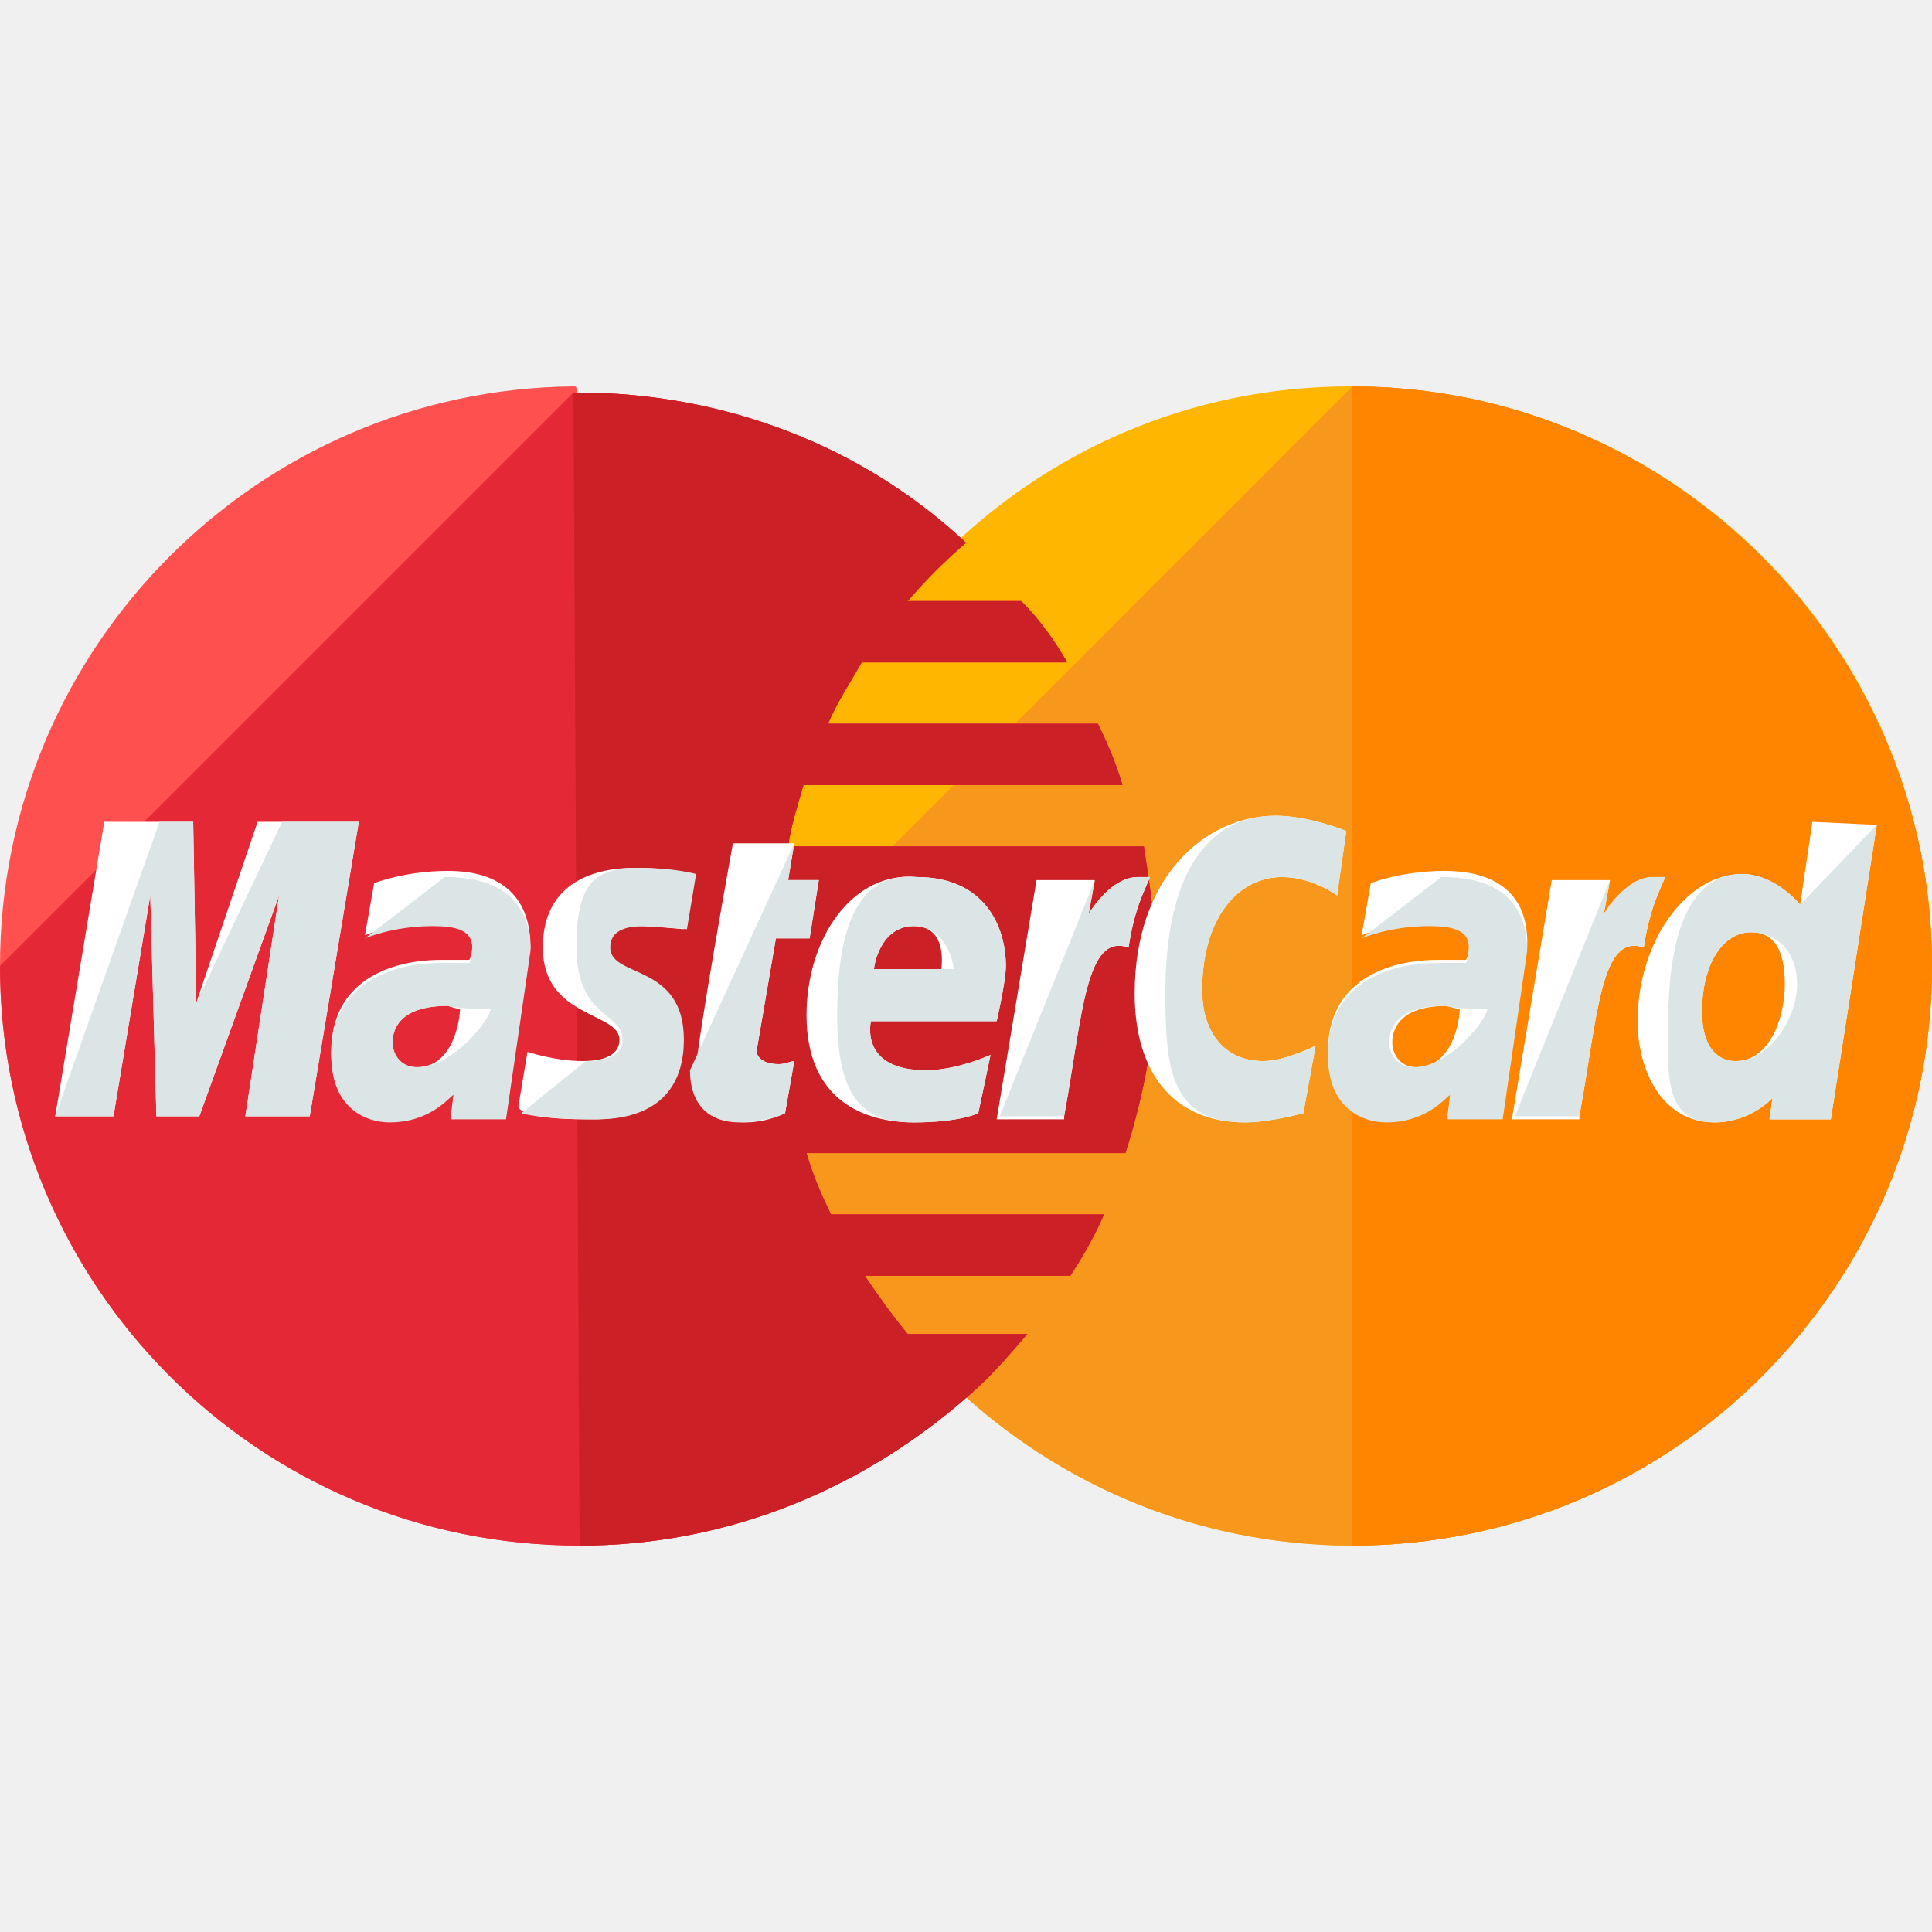
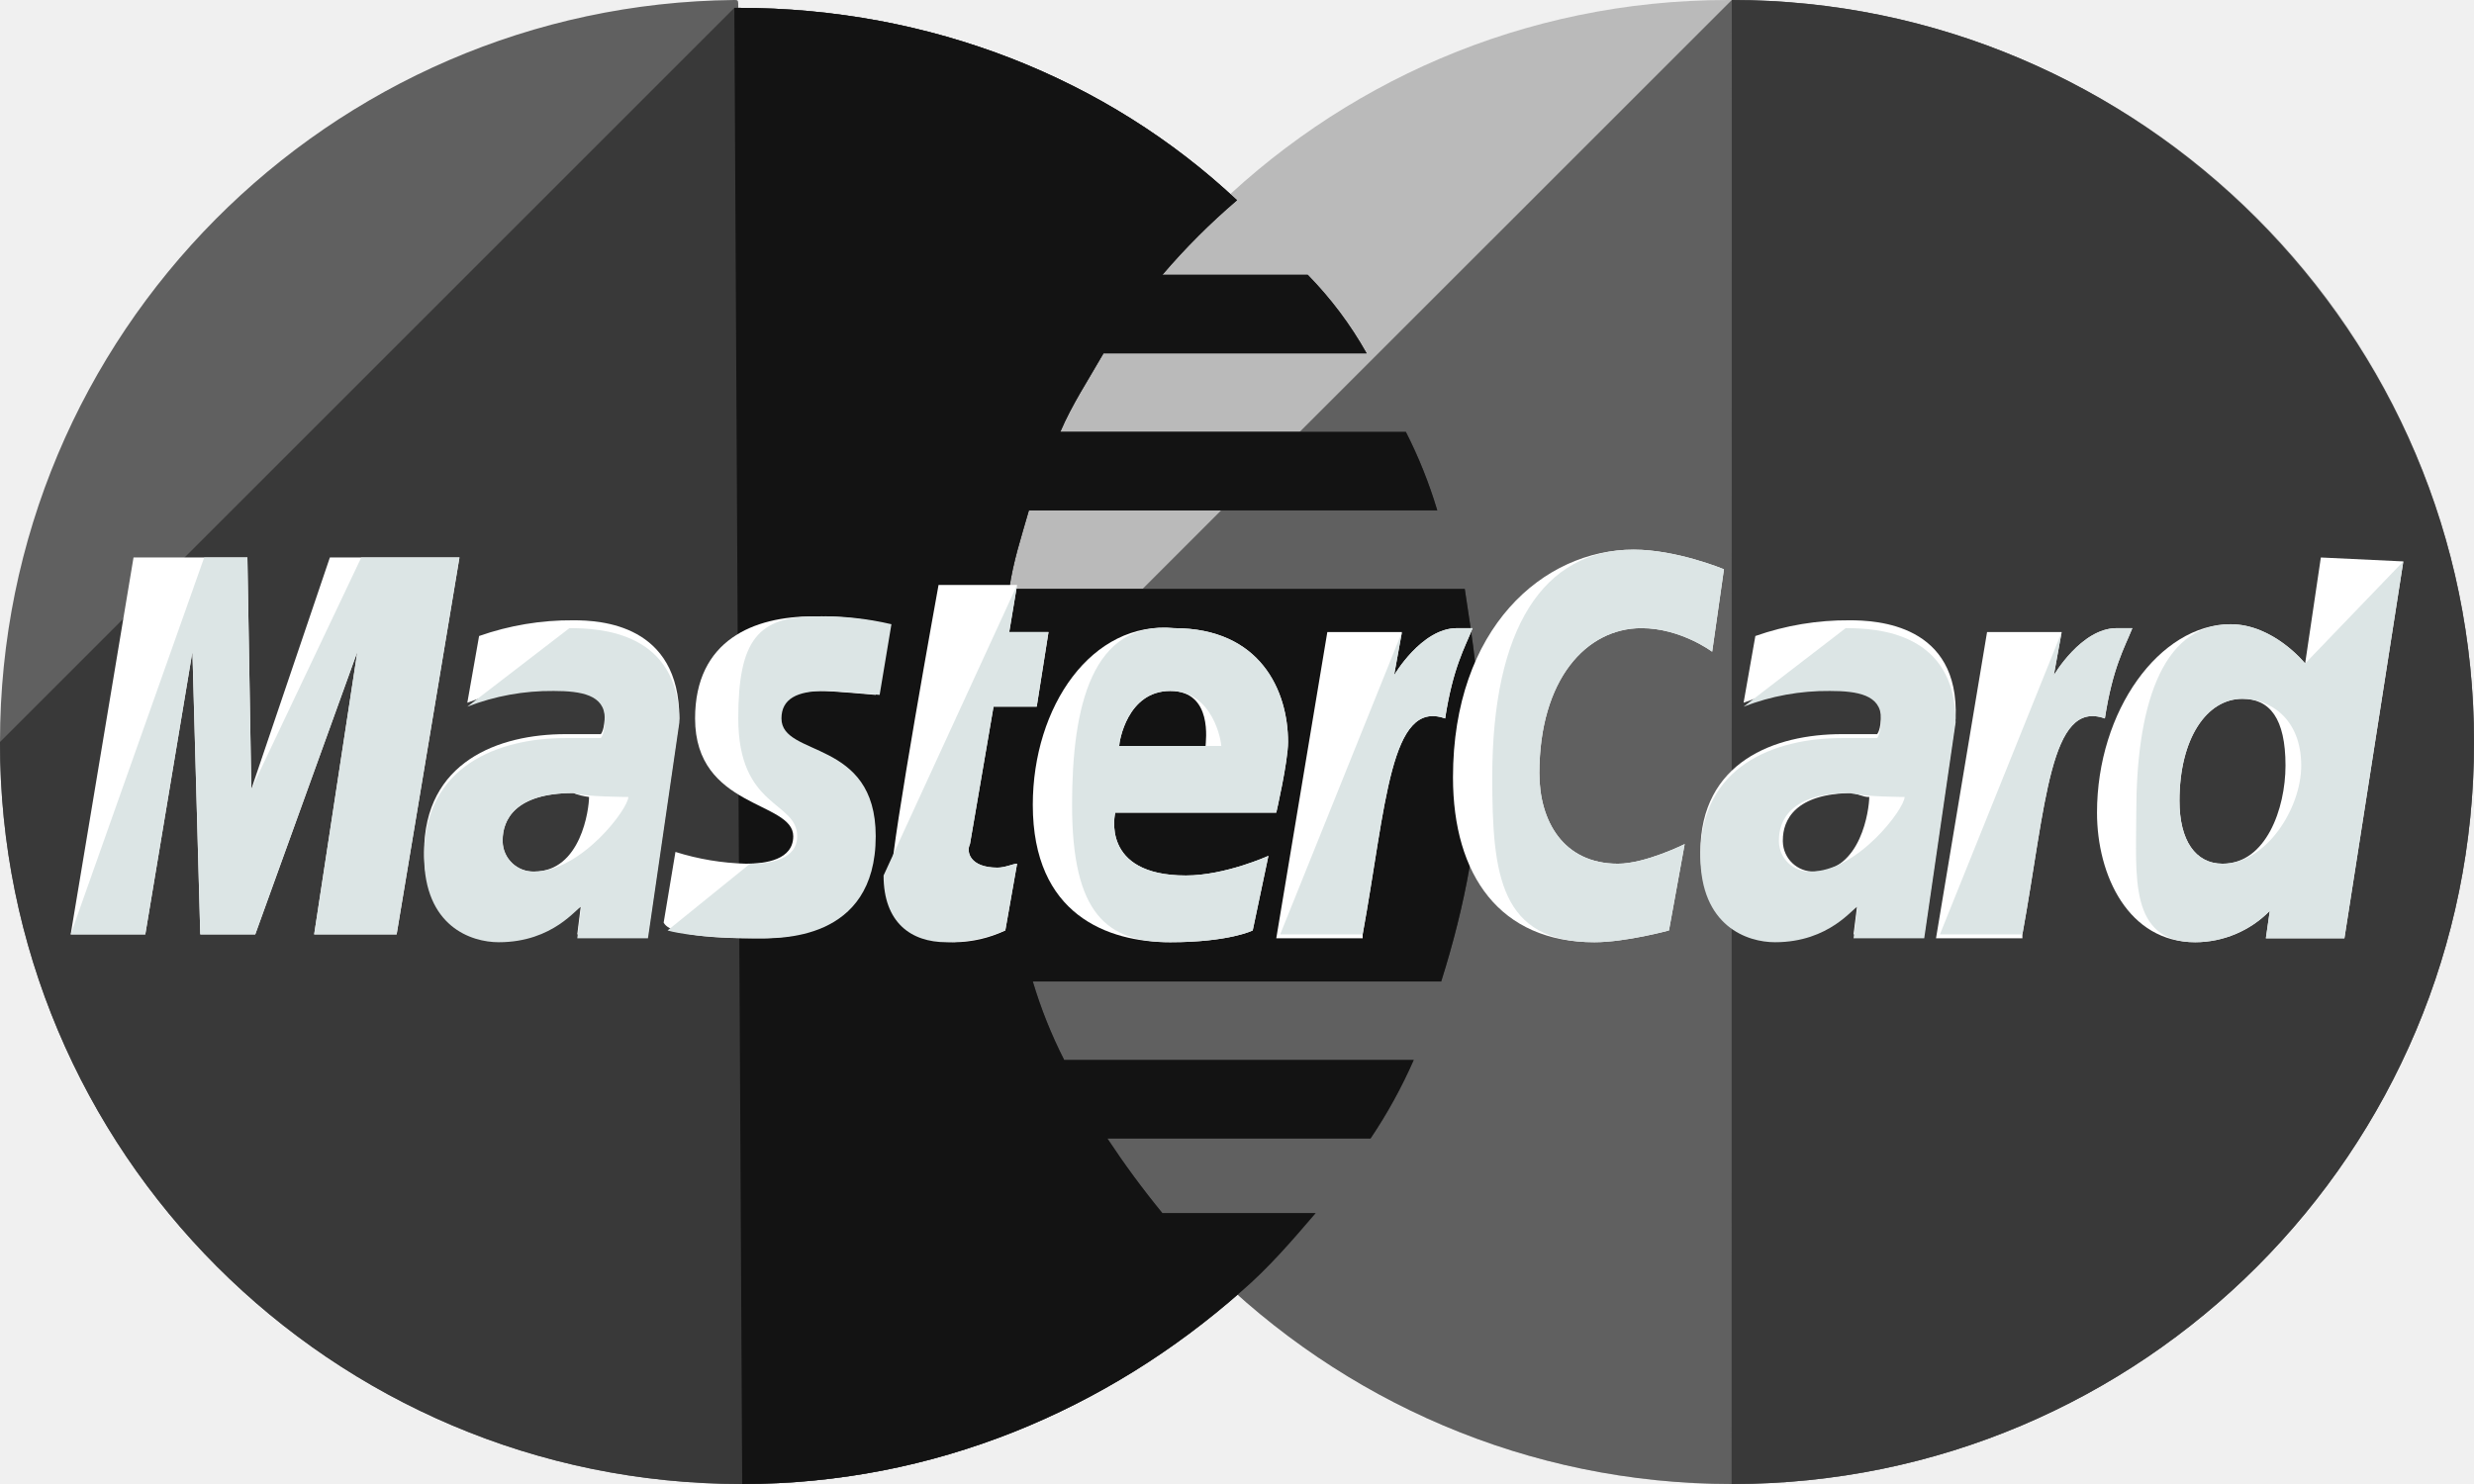
- <svg xmlns="http://www.w3.org/2000/svg" version="1.1" id="Layer_1" x="0px" y="0px" viewBox="0 0 504 504" style="enable-background:new 0 0 504 504;" xml:space="preserve">
-   <path style="fill:#FFB600;" d="M504,252c0,83.2-67.2,151.2-151.2,151.2c-83.2,0-151.2-68-151.2-151.2l0,0  c0-83.2,67.2-151.2,150.4-151.2C436.8,100.8,504,168.8,504,252L504,252z" />
-   <path style="fill:#F7981D;" d="M352.8,100.8c83.2,0,151.2,68,151.2,151.2l0,0c0,83.2-67.2,151.2-151.2,151.2  c-83.2,0-151.2-68-151.2-151.2" />
-   <path style="fill:#FF8500;" d="M352.8,100.8c83.2,0,151.2,68,151.2,151.2l0,0c0,83.2-67.2,151.2-151.2,151.2" />
-   <path style="fill:#FF5050;" d="M149.6,100.8C67.2,101.6,0,168.8,0,252s67.2,151.2,151.2,151.2c39.2,0,74.4-15.2,101.6-39.2l0,0l0,0  c5.6-4.8,10.4-10.4,15.2-16h-31.2c-4-4.8-8-10.4-11.2-15.2h53.6c3.2-4.8,6.4-10.4,8.8-16h-71.2c-2.4-4.8-4.8-10.4-6.4-16h83.2  c4.8-15.2,8-31.2,8-48c0-11.2-1.6-21.6-3.2-32h-92.8c0.8-5.6,2.4-10.4,4-16h83.2c-1.6-5.6-4-11.2-6.4-16H216  c2.4-5.6,5.6-10.4,8.8-16h53.6c-3.2-5.6-7.2-11.2-12-16h-29.6c4.8-5.6,9.6-10.4,15.2-15.2c-26.4-24.8-62.4-39.2-101.6-39.2  C150.4,100.8,150.4,100.8,149.6,100.8z" />
-   <path style="fill:#E52836;" d="M0,252c0,83.2,67.2,151.2,151.2,151.2c39.2,0,74.4-15.2,101.6-39.2l0,0l0,0  c5.6-4.8,10.4-10.4,15.2-16h-31.2c-4-4.8-8-10.4-11.2-15.2h53.6c3.2-4.8,6.4-10.4,8.8-16h-71.2c-2.4-4.8-4.8-10.4-6.4-16h83.2  c4.8-15.2,8-31.2,8-48c0-11.2-1.6-21.6-3.2-32h-92.8c0.8-5.6,2.4-10.4,4-16h83.2c-1.6-5.6-4-11.2-6.4-16H216  c2.4-5.6,5.6-10.4,8.8-16h53.6c-3.2-5.6-7.2-11.2-12-16h-29.6c4.8-5.6,9.6-10.4,15.2-15.2c-26.4-24.8-62.4-39.2-101.6-39.2h-0.8" />
-   <path style="fill:#CB2026;" d="M151.2,403.2c39.2,0,74.4-15.2,101.6-39.2l0,0l0,0c5.6-4.8,10.4-10.4,15.2-16h-31.2  c-4-4.8-8-10.4-11.2-15.2h53.6c3.2-4.8,6.4-10.4,8.8-16h-71.2c-2.4-4.8-4.8-10.4-6.4-16h83.2c4.8-15.2,8-31.2,8-48  c0-11.2-1.6-21.6-3.2-32h-92.8c0.8-5.6,2.4-10.4,4-16h83.2c-1.6-5.6-4-11.2-6.4-16H216c2.4-5.6,5.6-10.4,8.8-16h53.6  c-3.2-5.6-7.2-11.2-12-16h-29.6c4.8-5.6,9.6-10.4,15.2-15.2c-26.4-24.8-62.4-39.2-101.6-39.2h-0.8" />
-   <g>
-     <path style="fill:#FFFFFF;" d="M204.8,290.4l2.4-13.6c-0.8,0-2.4,0.8-4,0.8c-5.6,0-6.4-3.2-5.6-4.8l4.8-28h8.8l2.4-15.2h-8l1.6-9.6   h-16c0,0-9.6,52.8-9.6,59.2c0,9.6,5.6,13.6,12.8,13.6C199.2,292.8,203.2,291.2,204.8,290.4z" />
-     <path style="fill:#FFFFFF;" d="M210.4,264.8c0,22.4,15.2,28,28,28c12,0,16.8-2.4,16.8-2.4l3.2-15.2c0,0-8.8,4-16.8,4   c-17.6,0-14.4-12.8-14.4-12.8H260c0,0,2.4-10.4,2.4-14.4c0-10.4-5.6-23.2-23.2-23.2C222.4,227.2,210.4,244.8,210.4,264.8z    M238.4,241.6c8.8,0,7.2,10.4,7.2,11.2H228C228,252,229.6,241.6,238.4,241.6z" />
-     <path style="fill:#FFFFFF;" d="M340,290.4l3.2-17.6c0,0-8,4-13.6,4c-11.2,0-16-8.8-16-18.4c0-19.2,9.6-29.6,20.8-29.6   c8,0,14.4,4.8,14.4,4.8l2.4-16.8c0,0-9.6-4-18.4-4c-18.4,0-36.8,16-36.8,46.4c0,20,9.6,33.6,28.8,33.6   C331.2,292.8,340,290.4,340,290.4z" />
-     <path style="fill:#FFFFFF;" d="M116.8,227.2c-11.2,0-19.2,3.2-19.2,3.2L95.2,244c0,0,7.2-3.2,17.6-3.2c5.6,0,10.4,0.8,10.4,5.6   c0,3.2-0.8,4-0.8,4s-4.8,0-7.2,0c-13.6,0-28.8,5.6-28.8,24c0,14.4,9.6,17.6,15.2,17.6c11.2,0,16-7.2,16.8-7.2l-0.8,6.4H132l6.4-44   C138.4,228,122.4,227.2,116.8,227.2z M120,263.2c0,2.4-1.6,15.2-11.2,15.2c-4.8,0-6.4-4-6.4-6.4c0-4,2.4-9.6,14.4-9.6   C119.2,263.2,120,263.2,120,263.2z" />
-     <path style="fill:#FFFFFF;" d="M153.6,292c4,0,24,0.8,24-20.8c0-20-19.2-16-19.2-24c0-4,3.2-5.6,8.8-5.6c2.4,0,11.2,0.8,11.2,0.8   l2.4-14.4c0,0-5.6-1.6-15.2-1.6c-12,0-24,4.8-24,20.8c0,18.4,20,16.8,20,24c0,4.8-5.6,5.6-9.6,5.6c-7.2,0-14.4-2.4-14.4-2.4   l-2.4,14.4C136,290.4,140,292,153.6,292z" />
-     <path style="fill:#FFFFFF;" d="M472.8,214.4l-3.2,21.6c0,0-6.4-8-15.2-8c-14.4,0-27.2,17.6-27.2,38.4c0,12.8,6.4,26.4,20,26.4   c9.6,0,15.2-6.4,15.2-6.4l-0.8,5.6h16l12-76.8L472.8,214.4z M465.6,256.8c0,8.8-4,20-12.8,20c-5.6,0-8.8-4.8-8.8-12.8   c0-12.8,5.6-20.8,12.8-20.8C462.4,243.2,465.6,247.2,465.6,256.8z" />
-     <path style="fill:#FFFFFF;" d="M29.6,291.2l9.6-57.6l1.6,57.6H52l20.8-57.6L64,291.2h16.8l12.8-76.8H67.2l-16,47.2l-0.8-47.2H27.2   l-12.8,76.8H29.6z" />
-     <path style="fill:#FFFFFF;" d="M277.6,291.2c4.8-26.4,5.6-48,16.8-44c1.6-10.4,4-14.4,5.6-18.4c0,0-0.8,0-3.2,0   c-7.2,0-12.8,9.6-12.8,9.6l1.6-8.8h-15.2L260,292h17.6V291.2z" />
-     <path style="fill:#FFFFFF;" d="M376.8,227.2c-11.2,0-19.2,3.2-19.2,3.2l-2.4,13.6c0,0,7.2-3.2,17.6-3.2c5.6,0,10.4,0.8,10.4,5.6   c0,3.2-0.8,4-0.8,4s-4.8,0-7.2,0c-13.6,0-28.8,5.6-28.8,24c0,14.4,9.6,17.6,15.2,17.6c11.2,0,16-7.2,16.8-7.2l-0.8,6.4H392l6.4-44   C399.2,228,382.4,227.2,376.8,227.2z M380.8,263.2c0,2.4-1.6,15.2-11.2,15.2c-4.8,0-6.4-4-6.4-6.4c0-4,2.4-9.6,14.4-9.6   C380,263.2,380,263.2,380.8,263.2z" />
-     <path style="fill:#FFFFFF;" d="M412,291.2c4.8-26.4,5.6-48,16.8-44c1.6-10.4,4-14.4,5.6-18.4c0,0-0.8,0-3.2,0   c-7.2,0-12.8,9.6-12.8,9.6l1.6-8.8h-15.2L394.4,292H412V291.2z" />
+ <svg xmlns="http://www.w3.org/2000/svg" viewBox="0 0 504 302.4">
+   <defs>
+     <style>.cls-1{fill:#bababa;}.cls-2{fill:#606060;}.cls-3{fill:#393939;}.cls-4{fill:#131313;}.cls-5{fill:#fff;}.cls-6{fill:#dce5e5;}</style>
+   </defs>
+   <g id="Layer_2" data-name="Layer 2">
+     <g id="Layer_1-2" data-name="Layer 1">
+       <g id="Layer_2-2" data-name="Layer 2">
+         <g id="Layer_1-2-2" data-name="Layer 1-2">
+           <path class="cls-1" d="M504,151.2A151.08,151.08,0,0,1,353,302.4h-.24c-83.2,0-151.2-68-151.2-151.2h0C201.6,68,268.8,0,352,0,436.8,0,504,68,504,151.2Z" />
+           <path class="cls-2" d="M352.8,0C436,0,504,68,504,151.2h0A151.08,151.08,0,0,1,353,302.4h-.24c-83.2,0-151.2-68-151.2-151.2" />
+           <path class="cls-3" d="M352.8,0C436,0,504,68,504,151.2h0A151.08,151.08,0,0,1,353,302.4h-.24" />
+           <path class="cls-2" d="M149.6,0C67.2.8,0,68,0,151.2A151.08,151.08,0,0,0,151,302.4h.24c39.2,0,74.4-15.2,101.6-39.2h0c5.6-4.8,10.4-10.4,15.2-16H236.8A184.55,184.55,0,0,1,225.6,232h53.6a102.48,102.48,0,0,0,8.8-16H216.8a95.35,95.35,0,0,1-6.4-16h83.2c4.8-15.2,8-31.2,8-48,0-11.2-1.6-21.6-3.2-32H205.6c.8-5.6,2.4-10.4,4-16h83.2a95.35,95.35,0,0,0-6.4-16H216c2.4-5.6,5.6-10.4,8.8-16h53.6a76.08,76.08,0,0,0-12-16H236.8A136.35,136.35,0,0,1,252,40.8C225.6,16,189.6,1.6,150.4,1.6,150.4,0,150.4,0,149.6,0Z" />
+           <path class="cls-3" d="M0,151.2A151.08,151.08,0,0,0,151,302.4h.24c39.2,0,74.4-15.2,101.6-39.2h0c5.6-4.8,10.4-10.4,15.2-16H236.8A184.55,184.55,0,0,1,225.6,232h53.6a102.48,102.48,0,0,0,8.8-16H216.8a95.35,95.35,0,0,1-6.4-16h83.2c4.8-15.2,8-31.2,8-48,0-11.2-1.6-21.6-3.2-32H205.6c.8-5.6,2.4-10.4,4-16h83.2a95.35,95.35,0,0,0-6.4-16H216c2.4-5.6,5.6-10.4,8.8-16h53.6a76.08,76.08,0,0,0-12-16H236.8A136.35,136.35,0,0,1,252,40.8C225.6,16,189.6,1.6,150.4,1.6h-.8" />
+           <path class="cls-4" d="M151.2,302.4c39.2,0,74.4-15.2,101.6-39.2h0c5.6-4.8,10.4-10.4,15.2-16H236.8A184.55,184.55,0,0,1,225.6,232h53.6a102.48,102.48,0,0,0,8.8-16H216.8a95.35,95.35,0,0,1-6.4-16h83.2c4.8-15.2,8-31.2,8-48,0-11.2-1.6-21.6-3.2-32H205.6c.8-5.6,2.4-10.4,4-16h83.2a95.35,95.35,0,0,0-6.4-16H216c2.4-5.6,5.6-10.4,8.8-16h53.6a76.08,76.08,0,0,0-12-16H236.8A136.35,136.35,0,0,1,252,40.8C225.6,16,189.6,1.6,150.4,1.6h-.8" />
+           <path class="cls-5" d="M204.8,189.6l2.4-13.6c-.8,0-2.4.8-4,.8-5.6,0-6.4-3.2-5.6-4.8l4.8-28h8.8l2.4-15.2h-8l1.6-9.6h-16s-9.6,52.8-9.6,59.2c0,9.6,5.6,13.6,12.8,13.6A24.56,24.56,0,0,0,204.8,189.6Z" />
+           <path class="cls-5" d="M210.4,164c0,22.4,15.2,28,28,28,12,0,16.8-2.4,16.8-2.4l3.2-15.2s-8.8,4-16.8,4c-17.6,0-14.4-12.8-14.4-12.8H260s2.4-10.4,2.4-14.4c0-10.4-5.6-23.2-23.2-23.2C222.4,126.4,210.4,144,210.4,164Zm28-23.2c8.8,0,7.2,10.4,7.2,11.2H228C228,151.2,229.6,140.8,238.4,140.8Z" />
+           <path class="cls-5" d="M340,189.6l3.2-17.6s-8,4-13.6,4c-11.2,0-16-8.8-16-18.4,0-19.2,9.6-29.6,20.8-29.6,8,0,14.4,4.8,14.4,4.8l2.4-16.8s-9.6-4-18.4-4c-18.4,0-36.8,16-36.8,46.4,0,20,9.6,33.6,28.8,33.6C331.2,192,340,189.6,340,189.6Z" />
+           <path class="cls-5" d="M116.8,126.4a56.66,56.66,0,0,0-19.2,3.2l-2.4,13.6a47.29,47.29,0,0,1,17.6-3.2c5.6,0,10.4.8,10.4,5.6,0,3.2-.8,4-.8,4h-7.2c-13.6,0-28.8,5.6-28.8,24,0,14.4,9.6,17.6,15.2,17.6,11.2,0,16-7.2,16.8-7.2l-.8,6.4H132l6.4-44C138.4,127.2,122.4,126.4,116.8,126.4Zm3.2,36c0,2.4-1.6,15.2-11.2,15.2a6.24,6.24,0,0,1-6.4-6.08q0-.16,0-.32c0-4,2.4-9.6,14.4-9.6A12.62,12.62,0,0,0,120,162.4Z" />
+           <path class="cls-5" d="M153.6,191.2c4,0,24,.8,24-20.8,0-20-19.2-16-19.2-24,0-4,3.2-5.6,8.8-5.6,2.4,0,11.2.8,11.2.8l2.4-14.4a60.77,60.77,0,0,0-15.2-1.6c-12,0-24,4.8-24,20.8,0,18.4,20,16.8,20,24,0,4.8-5.6,5.6-9.6,5.6a52.32,52.32,0,0,1-14.4-2.4L135.2,188C136,189.6,140,191.2,153.6,191.2Z" />
+           <path class="cls-5" d="M472.8,113.6l-3.2,21.6s-6.4-8-15.2-8c-14.4,0-27.2,17.6-27.2,38.4,0,12.8,6.4,26.4,20,26.4a21.36,21.36,0,0,0,15.2-6.4l-.8,5.6h16l12-76.8ZM465.6,156c0,8.8-4,20-12.8,20-5.6,0-8.8-4.8-8.8-12.8,0-12.8,5.6-20.8,12.8-20.8C462.4,142.4,465.6,146.4,465.6,156Z" />
+           <path class="cls-5" d="M29.6,190.4l9.6-57.6,1.6,57.6H52l20.8-57.6L64,190.4H80.8l12.8-76.8H67.2l-16,47.2-.8-47.2H27.2L14.4,190.4Z" />
+           <path class="cls-5" d="M277.6,190.4c4.8-26.4,5.6-48,16.8-44,1.6-10.4,4-14.4,5.6-18.4h-3.2c-7.2,0-12.8,9.6-12.8,9.6l1.6-8.8H270.4L260,191.2h17.6Z" />
+           <path class="cls-5" d="M376.8,126.4a56.66,56.66,0,0,0-19.2,3.2l-2.4,13.6a47.29,47.29,0,0,1,17.6-3.2c5.6,0,10.4.8,10.4,5.6,0,3.2-.8,4-.8,4h-7.2c-13.6,0-28.8,5.6-28.8,24,0,14.4,9.6,17.6,15.2,17.6,11.2,0,16-7.2,16.8-7.2l-.8,6.4H392l6.4-44C399.2,127.2,382.4,126.4,376.8,126.4Zm4,36c0,2.4-1.6,15.2-11.2,15.2a6.24,6.24,0,0,1-6.4-6.08q0-.16,0-.32c0-4,2.4-9.6,14.4-9.6C380,162.4,380,162.4,380.8,162.4Z" />
+           <path class="cls-5" d="M412,190.4c4.8-26.4,5.6-48,16.8-44,1.6-10.4,4-14.4,5.6-18.4h-3.2c-7.2,0-12.8,9.6-12.8,9.6l1.6-8.8H404.8l-10.4,62.4H412Z" />
+           <path class="cls-6" d="M180,178.4c0,9.6,5.6,13.6,12.8,13.6a30.45,30.45,0,0,0,12-2.4l2.4-13.6c-.8,0-2.4.8-4,.8-5.6,0-6.4-3.2-5.6-4.8l4.8-28h8.8l2.4-15.2h-8l1.6-9.6" />
+           <path class="cls-6" d="M218.4,164c0,22.4,7.2,28,20,28,12,0,16.8-2.4,16.8-2.4l3.2-15.2s-8.8,4-16.8,4c-17.6,0-14.4-12.8-14.4-12.8H260s2.4-10.4,2.4-14.4c0-10.4-5.6-23.2-23.2-23.2C222.4,126.4,218.4,144,218.4,164Zm20-23.2c8.8,0,10.4,10.4,10.4,11.2H228C228,151.2,229.6,140.8,238.4,140.8Z" />
+           <path class="cls-6" d="M340,189.6l3.2-17.6s-8,4-13.6,4c-11.2,0-16-8.8-16-18.4,0-19.2,9.6-29.6,20.8-29.6,8,0,14.4,4.8,14.4,4.8l2.4-16.8s-9.6-4-18.4-4c-18.4,0-28.8,16-28.8,46.4,0,20,1.6,33.6,20.8,33.6C331.2,192,340,189.6,340,189.6Z" />
+           <path class="cls-6" d="M95.2,144a47.29,47.29,0,0,1,17.6-3.2c5.6,0,10.4.8,10.4,5.6,0,3.2-.8,4-.8,4h-7.2c-13.6,0-28.8,5.6-28.8,24,0,14.4,9.6,17.6,15.2,17.6,11.2,0,16-7.2,16.8-7.2l-.8,6.4H132l6.4-44c0-18.4-16-19.2-22.4-19.2m12,34.4c0,2.4-9.6,15.2-19.2,15.2a6.24,6.24,0,0,1-6.4-6.08q0-.16,0-.32c0-4,2.4-9.6,14.4-9.6,2.4.8,11.2.8,11.2.8Z" />
+           <path class="cls-6" d="M136,189.6s4.8,1.6,18.4,1.6c4,0,24,.8,24-20.8,0-20-19.2-16-19.2-24,0-4,3.2-5.6,8.8-5.6,2.4,0,11.2.8,11.2.8l2.4-14.4a60.77,60.77,0,0,0-15.2-1.6c-12,0-16,4.8-16,20.8,0,18.4,12,16.8,12,24,0,4.8-5.6,5.6-9.6,5.6" />
+           <path class="cls-6" d="M469.6,135.2s-6.4-8-15.2-8c-14.4,0-19.2,17.6-19.2,38.4,0,12.8-1.6,26.4,12,26.4a21.36,21.36,0,0,0,15.2-6.4l-.8,5.6h16l12-76.8M468.8,156c0,8.8-7.2,20-16,20-5.6,0-8.8-4.8-8.8-12.8,0-12.8,5.6-20.8,12.8-20.8C462.4,142.4,468.8,146.4,468.8,156Z" />
+           <path class="cls-6" d="M29.6,190.4l9.6-57.6,1.6,57.6H52l20.8-57.6L64,190.4H80.8l12.8-76.8h-20L51.2,160.8l-.8-47.2H41.6L14.4,190.4Z" />
+           <path class="cls-6" d="M260.8,190.4h16.8c4.8-26.4,5.6-48,16.8-44,1.6-10.4,4-14.4,5.6-18.4h-3.2c-7.2,0-12.8,9.6-12.8,9.6l1.6-8.8" />
+           <path class="cls-6" d="M355.2,144a47.29,47.29,0,0,1,17.6-3.2c5.6,0,10.4.8,10.4,5.6,0,3.2-.8,4-.8,4h-7.2c-13.6,0-28.8,5.6-28.8,24,0,14.4,9.6,17.6,15.2,17.6,11.2,0,16-7.2,16.8-7.2l-.8,6.4H392l6.4-44c0-18.4-16-19.2-22.4-19.2m12,34.4c0,2.4-9.6,15.2-19.2,15.2a6.24,6.24,0,0,1-6.4-6.08q0-.16,0-.32c0-4,2.4-9.6,14.4-9.6,3.2.8,11.2.8,11.2.8Z" />
+           <path class="cls-6" d="M395.2,190.4H412c4.8-26.4,5.6-48,16.8-44,1.6-10.4,4-14.4,5.6-18.4h-3.2c-7.2,0-12.8,9.6-12.8,9.6l1.6-8.8" />
+         </g>
+       </g>
+     </g>
  </g>
-   <g>
-     <path style="fill:#DCE5E5;" d="M180,279.2c0,9.6,5.6,13.6,12.8,13.6c5.6,0,10.4-1.6,12-2.4l2.4-13.6c-0.8,0-2.4,0.8-4,0.8   c-5.6,0-6.4-3.2-5.6-4.8l4.8-28h8.8l2.4-15.2h-8l1.6-9.6" />
-     <path style="fill:#DCE5E5;" d="M218.4,264.8c0,22.4,7.2,28,20,28c12,0,16.8-2.4,16.8-2.4l3.2-15.2c0,0-8.8,4-16.8,4   c-17.6,0-14.4-12.8-14.4-12.8H260c0,0,2.4-10.4,2.4-14.4c0-10.4-5.6-23.2-23.2-23.2C222.4,227.2,218.4,244.8,218.4,264.8z    M238.4,241.6c8.8,0,10.4,10.4,10.4,11.2H228C228,252,229.6,241.6,238.4,241.6z" />
-     <path style="fill:#DCE5E5;" d="M340,290.4l3.2-17.6c0,0-8,4-13.6,4c-11.2,0-16-8.8-16-18.4c0-19.2,9.6-29.6,20.8-29.6   c8,0,14.4,4.8,14.4,4.8l2.4-16.8c0,0-9.6-4-18.4-4c-18.4,0-28.8,16-28.8,46.4c0,20,1.6,33.6,20.8,33.6   C331.2,292.8,340,290.4,340,290.4z" />
-     <path style="fill:#DCE5E5;" d="M95.2,244.8c0,0,7.2-3.2,17.6-3.2c5.6,0,10.4,0.8,10.4,5.6c0,3.2-0.8,4-0.8,4s-4.8,0-7.2,0   c-13.6,0-28.8,5.6-28.8,24c0,14.4,9.6,17.6,15.2,17.6c11.2,0,16-7.2,16.8-7.2l-0.8,6.4H132l6.4-44c0-18.4-16-19.2-22.4-19.2    M128,263.2c0,2.4-9.6,15.2-19.2,15.2c-4.8,0-6.4-4-6.4-6.4c0-4,2.4-9.6,14.4-9.6C119.2,263.2,128,263.2,128,263.2z" />
-     <path style="fill:#DCE5E5;" d="M136,290.4c0,0,4.8,1.6,18.4,1.6c4,0,24,0.8,24-20.8c0-20-19.2-16-19.2-24c0-4,3.2-5.6,8.8-5.6   c2.4,0,11.2,0.8,11.2,0.8l2.4-14.4c0,0-5.6-1.6-15.2-1.6c-12,0-16,4.8-16,20.8c0,18.4,12,16.8,12,24c0,4.8-5.6,5.6-9.6,5.6" />
-     <path style="fill:#DCE5E5;" d="M469.6,236c0,0-6.4-8-15.2-8c-14.4,0-19.2,17.6-19.2,38.4c0,12.8-1.6,26.4,12,26.4   c9.6,0,15.2-6.4,15.2-6.4l-0.8,5.6h16l12-76.8 M468.8,256.8c0,8.8-7.2,20-16,20c-5.6,0-8.8-4.8-8.8-12.8c0-12.8,5.6-20.8,12.8-20.8   C462.4,243.2,468.8,247.2,468.8,256.8z" />
-     <path style="fill:#DCE5E5;" d="M29.6,291.2l9.6-57.6l1.6,57.6H52l20.8-57.6L64,291.2h16.8l12.8-76.8h-20l-22.4,47.2l-0.8-47.2h-8.8   l-27.2,76.8H29.6z" />
-     <path style="fill:#DCE5E5;" d="M260.8,291.2h16.8c4.8-26.4,5.6-48,16.8-44c1.6-10.4,4-14.4,5.6-18.4c0,0-0.8,0-3.2,0   c-7.2,0-12.8,9.6-12.8,9.6l1.6-8.8" />
-     <path style="fill:#DCE5E5;" d="M355.2,244.8c0,0,7.2-3.2,17.6-3.2c5.6,0,10.4,0.8,10.4,5.6c0,3.2-0.8,4-0.8,4s-4.8,0-7.2,0   c-13.6,0-28.8,5.6-28.8,24c0,14.4,9.6,17.6,15.2,17.6c11.2,0,16-7.2,16.8-7.2l-0.8,6.4H392l6.4-44c0-18.4-16-19.2-22.4-19.2    M388,263.2c0,2.4-9.6,15.2-19.2,15.2c-4.8,0-6.4-4-6.4-6.4c0-4,2.4-9.6,14.4-9.6C380,263.2,388,263.2,388,263.2z" />
-     <path style="fill:#DCE5E5;" d="M395.2,291.2H412c4.8-26.4,5.6-48,16.8-44c1.6-10.4,4-14.4,5.6-18.4c0,0-0.8,0-3.2,0   c-7.2,0-12.8,9.6-12.8,9.6l1.6-8.8" />
-   </g>
-   <g>
- </g>
-   <g>
- </g>
-   <g>
- </g>
-   <g>
- </g>
-   <g>
- </g>
-   <g>
- </g>
-   <g>
- </g>
-   <g>
- </g>
-   <g>
- </g>
-   <g>
- </g>
-   <g>
- </g>
-   <g>
- </g>
-   <g>
- </g>
-   <g>
- </g>
-   <g>
- </g>
</svg>
